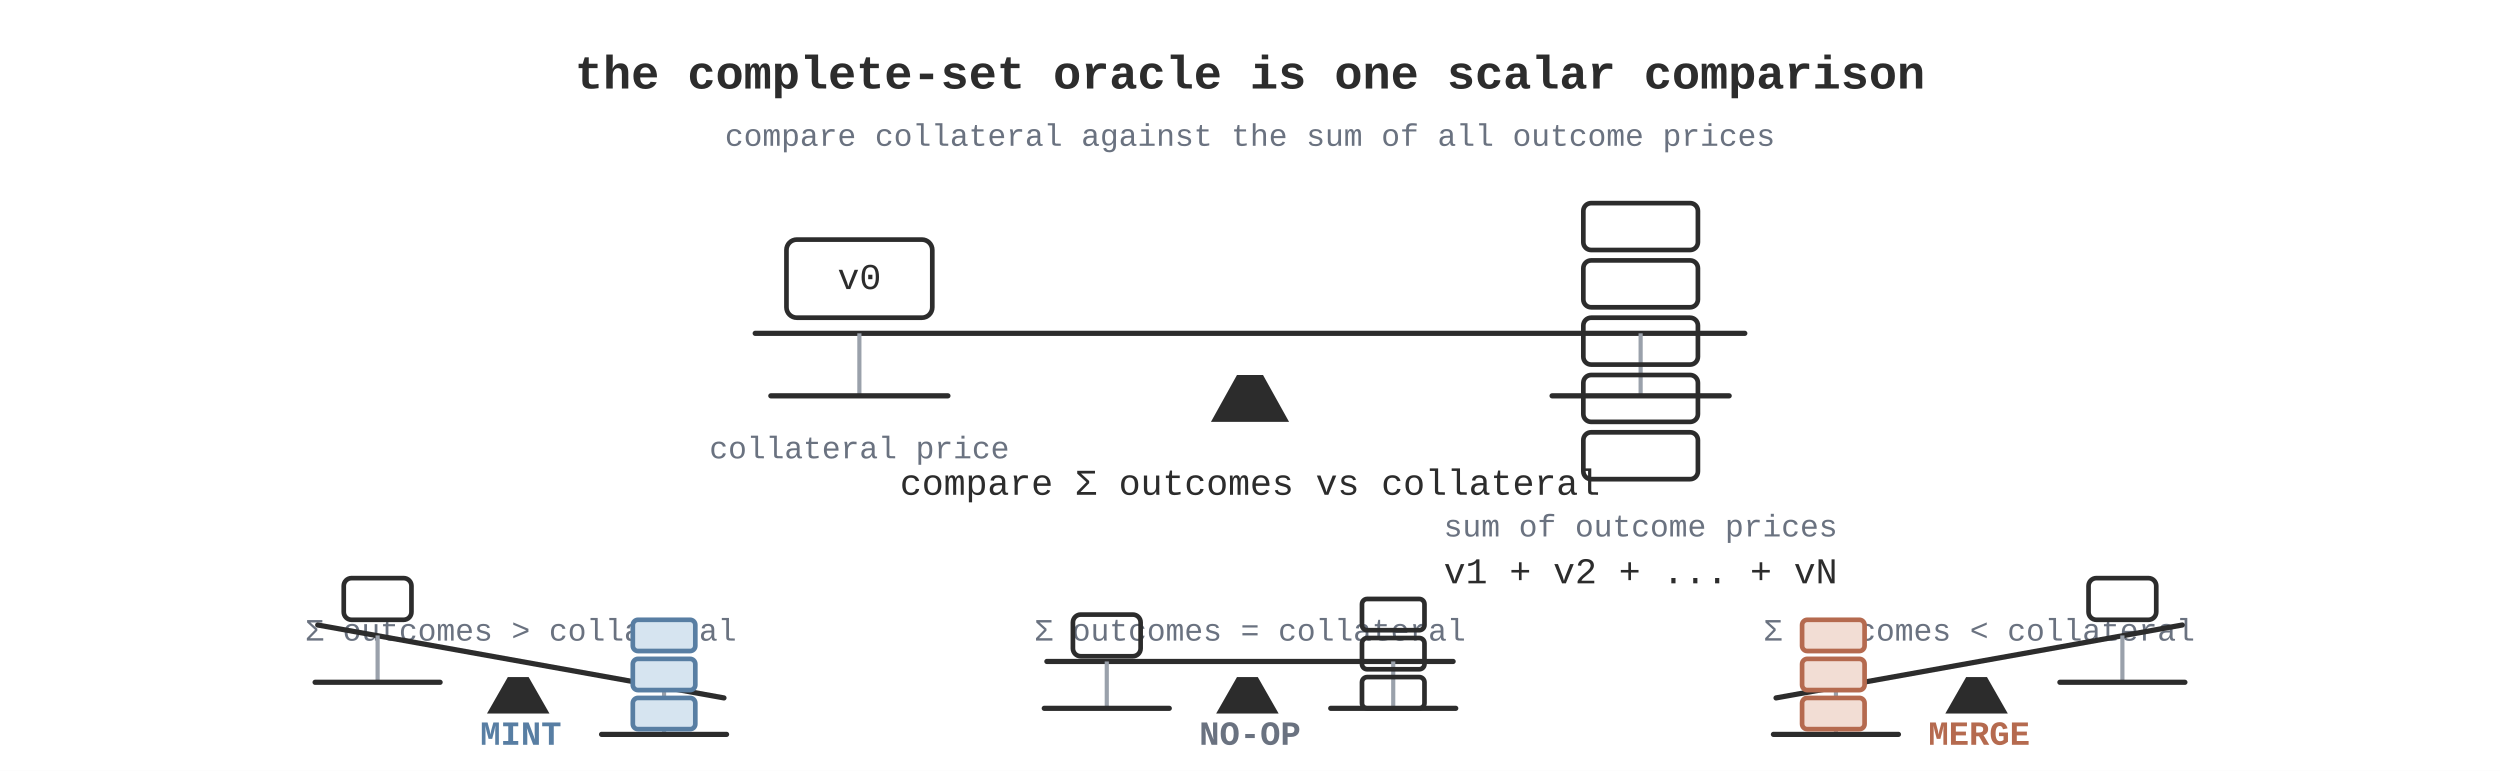
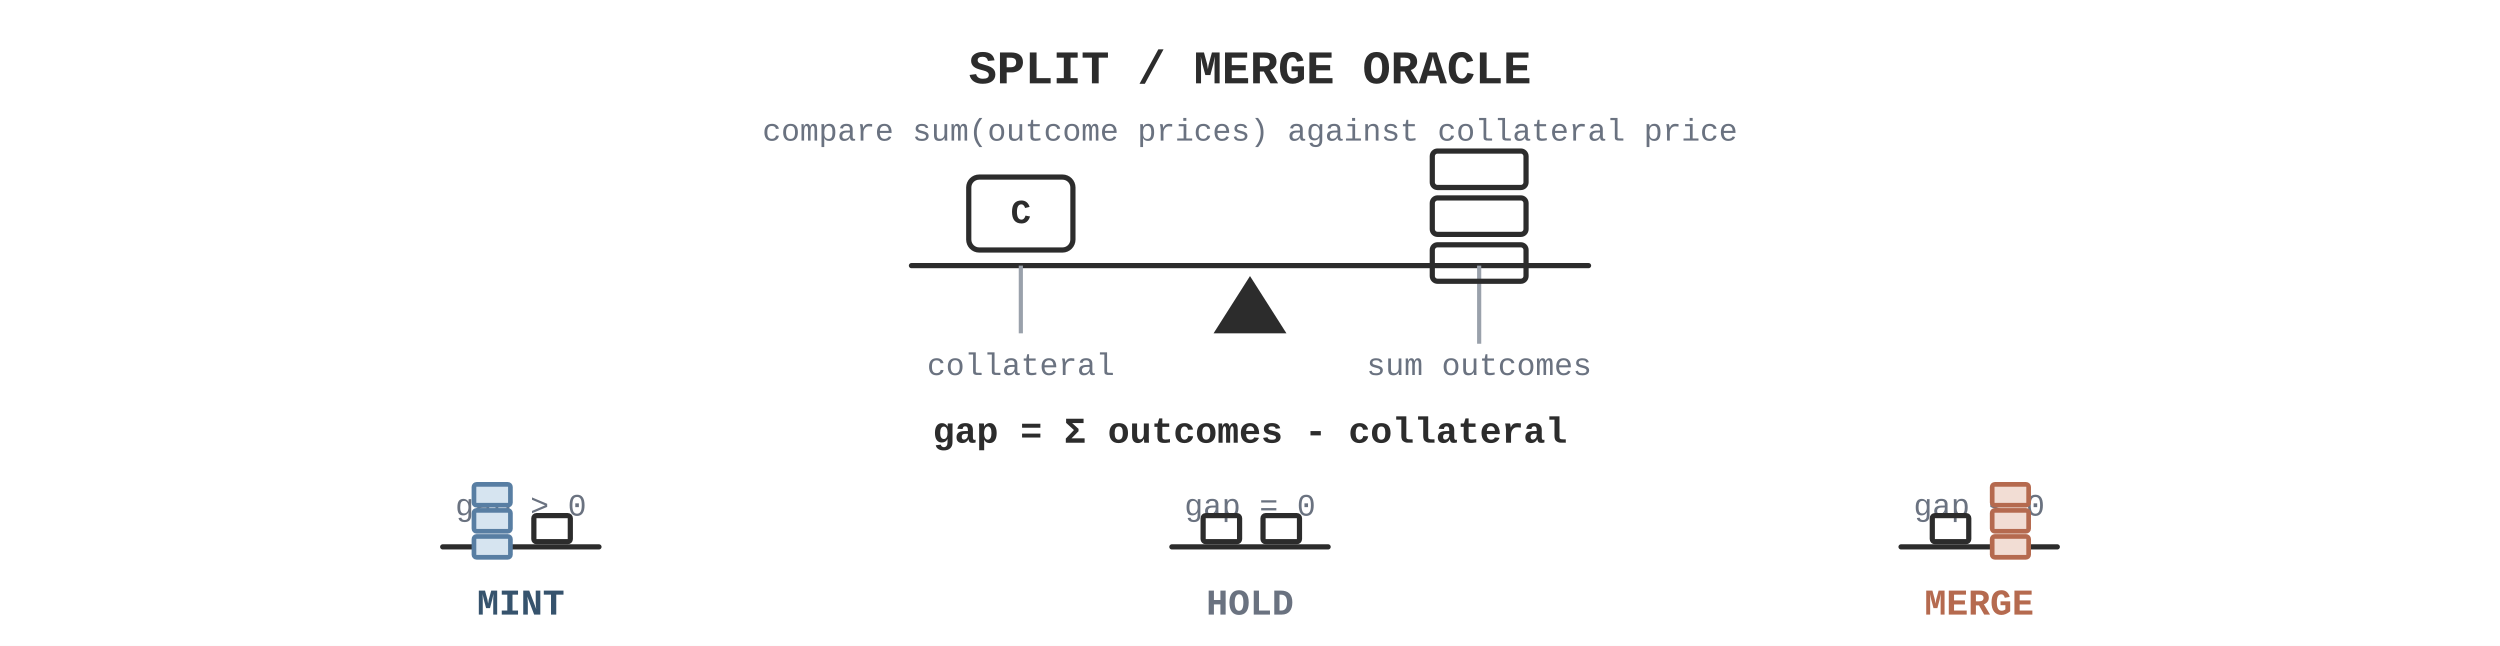
- <svg xmlns="http://www.w3.org/2000/svg" viewBox="0 0 960 296" width="960" height="296" role="img" aria-labelledby="title desc">
+ <svg xmlns="http://www.w3.org/2000/svg" viewBox="0 0 960 248" width="960" height="248" role="img" aria-labelledby="title desc">
  <defs>
    <style>
      .bg { fill: #ffffff; }
-       .beam { stroke: #2c2c2c; stroke-width: 2; stroke-linecap: round; fill: none; }
-       .light { stroke: #9aa1ab; stroke-width: 1.6; fill: none; }
-       .block { fill: none; stroke: #2c2c2c; stroke-width: 1.8; }
-       .blue { fill: #d6e4f0; stroke: #587ea3; stroke-width: 1.8; }
-       .warm { fill: #f2ddd4; stroke: #b56a4f; stroke-width: 1.8; }
+       .beam { fill: none; stroke: #2c2c2c; stroke-width: 2; stroke-linecap: round; }
+       .light { fill: none; stroke: #9aa1ab; stroke-width: 1.6; }
+       .block { fill: none; stroke: #2c2c2c; stroke-width: 2; }
+       .blueFill { fill: #d6e4f0; stroke: #587ea3; stroke-width: 1.8; }
+       .warmFill { fill: #f2ddd4; stroke: #b56a4f; stroke-width: 1.8; }
      .title { font: 600 18px "SFMono-Regular", Consolas, "Liberation Mono", Menlo, monospace; fill: #2c2c2c; }
-       .label { font: 500 14px "SFMono-Regular", Consolas, "Liberation Mono", Menlo, monospace; fill: #2c2c2c; }
      .hint { font: 500 12px "SFMono-Regular", Consolas, "Liberation Mono", Menlo, monospace; fill: #6a7280; }
-       .actionBlue { font: 700 13px "SFMono-Regular", Consolas, "Liberation Mono", Menlo, monospace; fill: #587ea3; }
-       .actionWarm { font: 700 13px "SFMono-Regular", Consolas, "Liberation Mono", Menlo, monospace; fill: #b56a4f; }
-       .actionGray { font: 700 13px "SFMono-Regular", Consolas, "Liberation Mono", Menlo, monospace; fill: #6a7280; }
-       .center { text-anchor: middle; }
+       .label { font: 600 14px "SFMono-Regular", Consolas, "Liberation Mono", Menlo, monospace; fill: #2c2c2c; }
+       .nodeText { font: 600 13px "SFMono-Regular", Consolas, "Liberation Mono", Menlo, monospace; fill: #2c2c2c; text-anchor: middle; dominant-baseline: middle; }
+       .mint { font: 700 14px "SFMono-Regular", Consolas, "Liberation Mono", Menlo, monospace; fill: #36536d; }
+       .hold { font: 700 14px "SFMono-Regular", Consolas, "Liberation Mono", Menlo, monospace; fill: #6a7280; }
+       .merge { font: 700 14px "SFMono-Regular", Consolas, "Liberation Mono", Menlo, monospace; fill: #b56a4f; }
    </style>
  </defs>
-   <rect class="bg" x="0" y="0" width="960" height="296" />
-   <text class="title center" x="480" y="34">the complete-set oracle is one scalar comparison</text>
-   <text class="hint center" x="480" y="56">compare collateral against the sum of all outcome prices</text>
-   <polygon points="475,144 485,144 495,162 465,162" fill="#2c2c2c" />
-   <line class="beam" x1="290" y1="128" x2="670" y2="128" />
-   <line class="light" x1="330" y1="128" x2="330" y2="152" />
-   <line class="light" x1="630" y1="128" x2="630" y2="152" />
-   <line class="beam" x1="296" y1="152" x2="364" y2="152" />
-   <line class="beam" x1="596" y1="152" x2="664" y2="152" />
-   <rect class="block" x="302" y="92" width="56" height="30" rx="4" />
-   <text class="label center" x="330" y="111">v0</text>
-   <text class="hint center" x="330" y="176">collateral price</text>
-   <rect class="block" x="608" y="78" width="44" height="18" rx="3" />
-   <rect class="block" x="608" y="100" width="44" height="18" rx="3" />
-   <rect class="block" x="608" y="122" width="44" height="18" rx="3" />
-   <rect class="block" x="608" y="144" width="44" height="18" rx="3" />
-   <rect class="block" x="608" y="166" width="44" height="18" rx="3" />
-   <text class="hint center" x="630" y="206">sum of outcome prices</text>
-   <text class="label center" x="630" y="224">v1 + v2 + ... + vN</text>
-   <text class="label center" x="480" y="190">compare  Σ outcomes   vs   collateral</text>
-   <text class="hint center" x="200" y="246">Σ outcomes &gt; collateral</text>
-   <text class="hint center" x="480" y="246">Σ outcomes = collateral</text>
-   <text class="hint center" x="760" y="246">Σ outcomes &lt; collateral</text>
-   <polygon points="195,260 203,260 211,274 187,274" fill="#2c2c2c" />
-   <line class="beam" x1="122" y1="240" x2="278" y2="268" />
-   <line class="light" x1="145" y1="244" x2="145" y2="262" />
-   <line class="light" x1="255" y1="264" x2="255" y2="282" />
-   <line class="beam" x1="121" y1="262" x2="169" y2="262" />
-   <line class="beam" x1="231" y1="282" x2="279" y2="282" />
-   <rect class="block" x="132" y="222" width="26" height="16" rx="3" />
-   <rect class="blue" x="243" y="238" width="24" height="12" rx="2" />
-   <rect class="blue" x="243" y="253" width="24" height="12" rx="2" />
-   <rect class="blue" x="243" y="268" width="24" height="12" rx="2" />
-   <text class="actionBlue center" x="200" y="286">MINT</text>
-   <polygon points="475,260 483,260 491,274 467,274" fill="#2c2c2c" />
-   <line class="beam" x1="402" y1="254" x2="558" y2="254" />
-   <line class="light" x1="425" y1="254" x2="425" y2="272" />
-   <line class="light" x1="535" y1="254" x2="535" y2="272" />
-   <line class="beam" x1="401" y1="272" x2="449" y2="272" />
-   <line class="beam" x1="511" y1="272" x2="559" y2="272" />
-   <rect class="block" x="412" y="236" width="26" height="16" rx="3" />
-   <rect class="block" x="523" y="230" width="24" height="12" rx="2" />
-   <rect class="block" x="523" y="245" width="24" height="12" rx="2" />
-   <rect class="block" x="523" y="260" width="24" height="12" rx="2" />
-   <text class="actionGray center" x="480" y="286">NO-OP</text>
-   <polygon points="755,260 763,260 771,274 747,274" fill="#2c2c2c" />
-   <line class="beam" x1="682" y1="268" x2="838" y2="240" />
-   <line class="light" x1="705" y1="264" x2="705" y2="282" />
-   <line class="light" x1="815" y1="244" x2="815" y2="262" />
-   <line class="beam" x1="681" y1="282" x2="729" y2="282" />
-   <line class="beam" x1="791" y1="262" x2="839" y2="262" />
-   <rect class="warm" x="692" y="238" width="24" height="12" rx="2" />
-   <rect class="warm" x="692" y="253" width="24" height="12" rx="2" />
-   <rect class="warm" x="692" y="268" width="24" height="12" rx="2" />
-   <rect class="block" x="802" y="222" width="26" height="16" rx="3" />
-   <text class="actionWarm center" x="760" y="286">MERGE</text>
+   <rect class="bg" x="0" y="0" width="960" height="248" />
+   <text class="title" x="480" y="32" text-anchor="middle">SPLIT / MERGE ORACLE</text>
+   <text class="hint" x="480" y="54" text-anchor="middle">compare sum(outcome prices) against collateral price</text>
+   <line class="beam" x1="350" y1="102" x2="610" y2="102" />
+   <polygon points="480,106 494,128 466,128" fill="#2c2c2c" />
+   <line class="light" x1="392" y1="102" x2="392" y2="128" />
+   <rect class="block" x="372" y="68" width="40" height="28" rx="4" />
+   <text class="nodeText" x="392" y="82">C</text>
+   <text class="hint" x="392" y="144" text-anchor="middle">collateral</text>
+   <line class="light" x1="568" y1="102" x2="568" y2="132" />
+   <rect class="block" x="550" y="58" width="36" height="14" rx="2" />
+   <rect class="block" x="550" y="76" width="36" height="14" rx="2" />
+   <rect class="block" x="550" y="94" width="36" height="14" rx="2" />
+   <text class="hint" x="568" y="144" text-anchor="middle">sum outcomes</text>
+   <text class="label" x="480" y="170" text-anchor="middle">gap = Σ outcomes - collateral</text>
+   <text class="hint" x="200" y="198" text-anchor="middle">gap &gt; 0</text>
+   <line class="beam" x1="170" y1="210" x2="230" y2="210" />
+   <rect class="blueFill" x="182" y="186" width="14" height="8" rx="1" />
+   <rect class="blueFill" x="182" y="196" width="14" height="8" rx="1" />
+   <rect class="blueFill" x="182" y="206" width="14" height="8" rx="1" />
+   <rect class="block" x="205" y="198" width="14" height="10" rx="1" />
+   <text class="mint" x="200" y="236" text-anchor="middle">MINT</text>
+   <text class="hint" x="480" y="198" text-anchor="middle">gap = 0</text>
+   <line class="beam" x1="450" y1="210" x2="510" y2="210" />
+   <rect class="block" x="462" y="198" width="14" height="10" rx="1" />
+   <rect class="block" x="485" y="198" width="14" height="10" rx="1" />
+   <text class="hold" x="480" y="236" text-anchor="middle">HOLD</text>
+   <text class="hint" x="760" y="198" text-anchor="middle">gap &lt; 0</text>
+   <line class="beam" x1="730" y1="210" x2="790" y2="210" />
+   <rect class="block" x="742" y="198" width="14" height="10" rx="1" />
+   <rect class="warmFill" x="765" y="186" width="14" height="8" rx="1" />
+   <rect class="warmFill" x="765" y="196" width="14" height="8" rx="1" />
+   <rect class="warmFill" x="765" y="206" width="14" height="8" rx="1" />
+   <text class="merge" x="760" y="236" text-anchor="middle">MERGE</text>
</svg>
